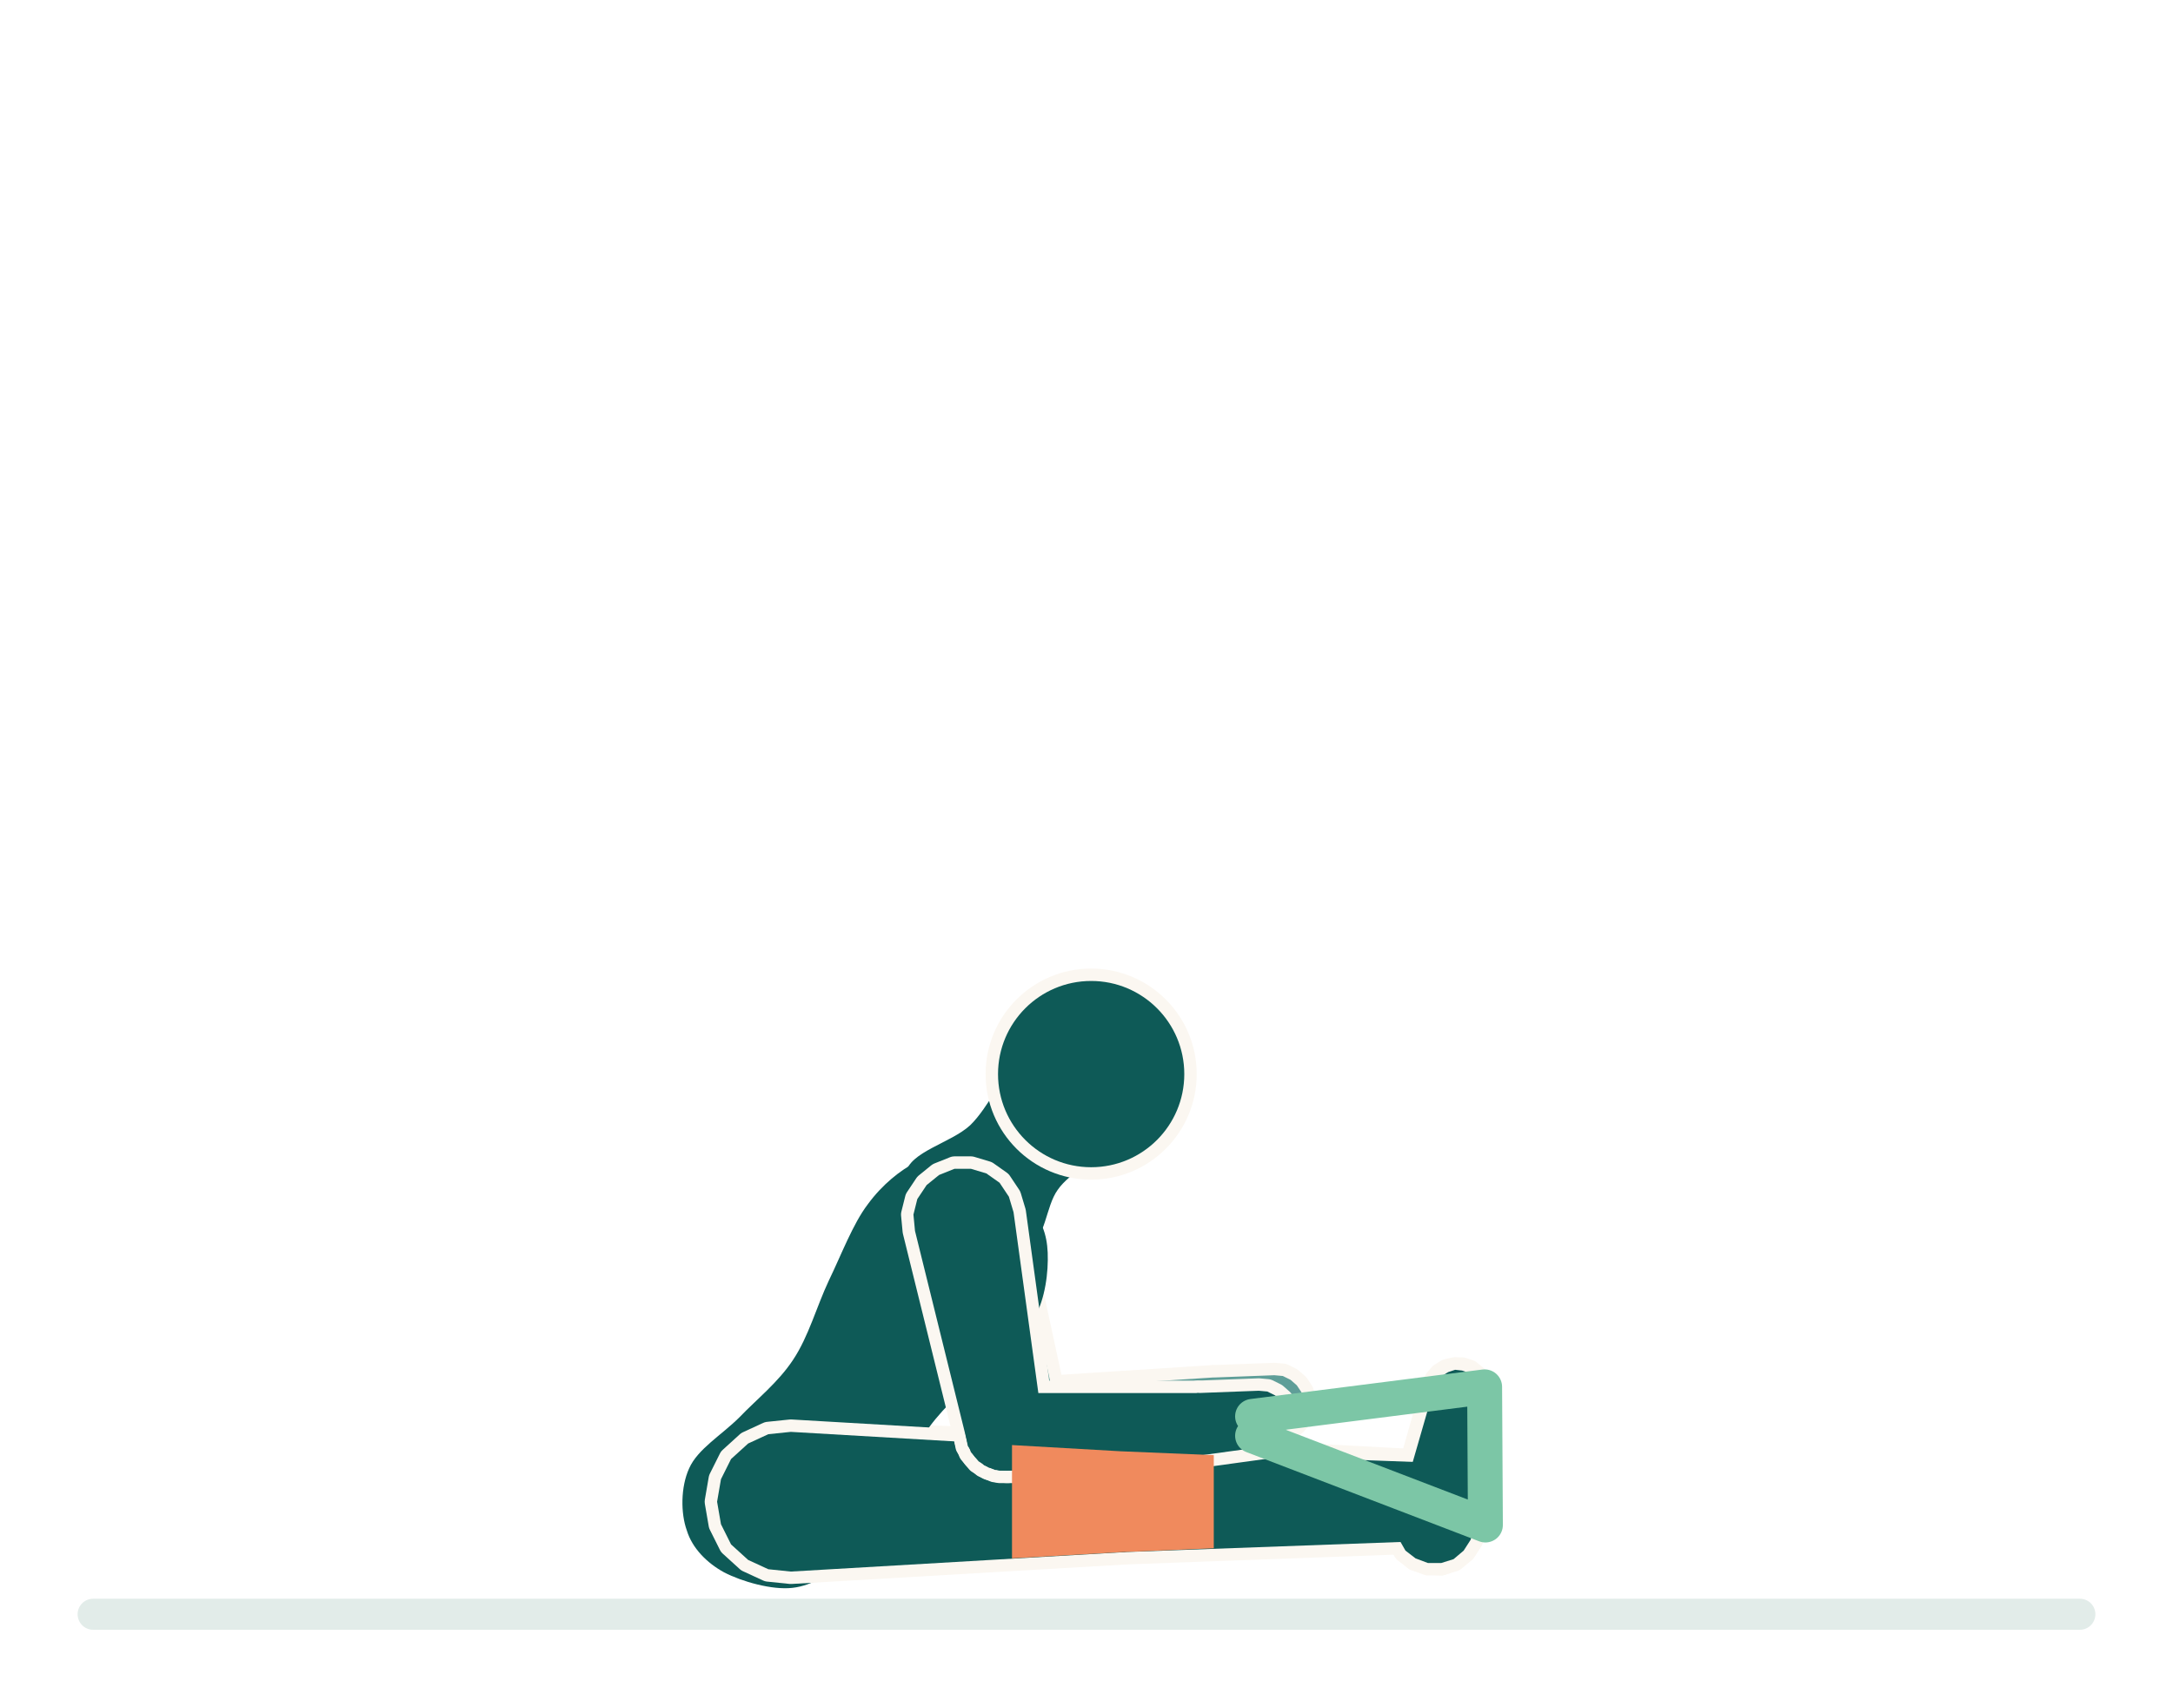
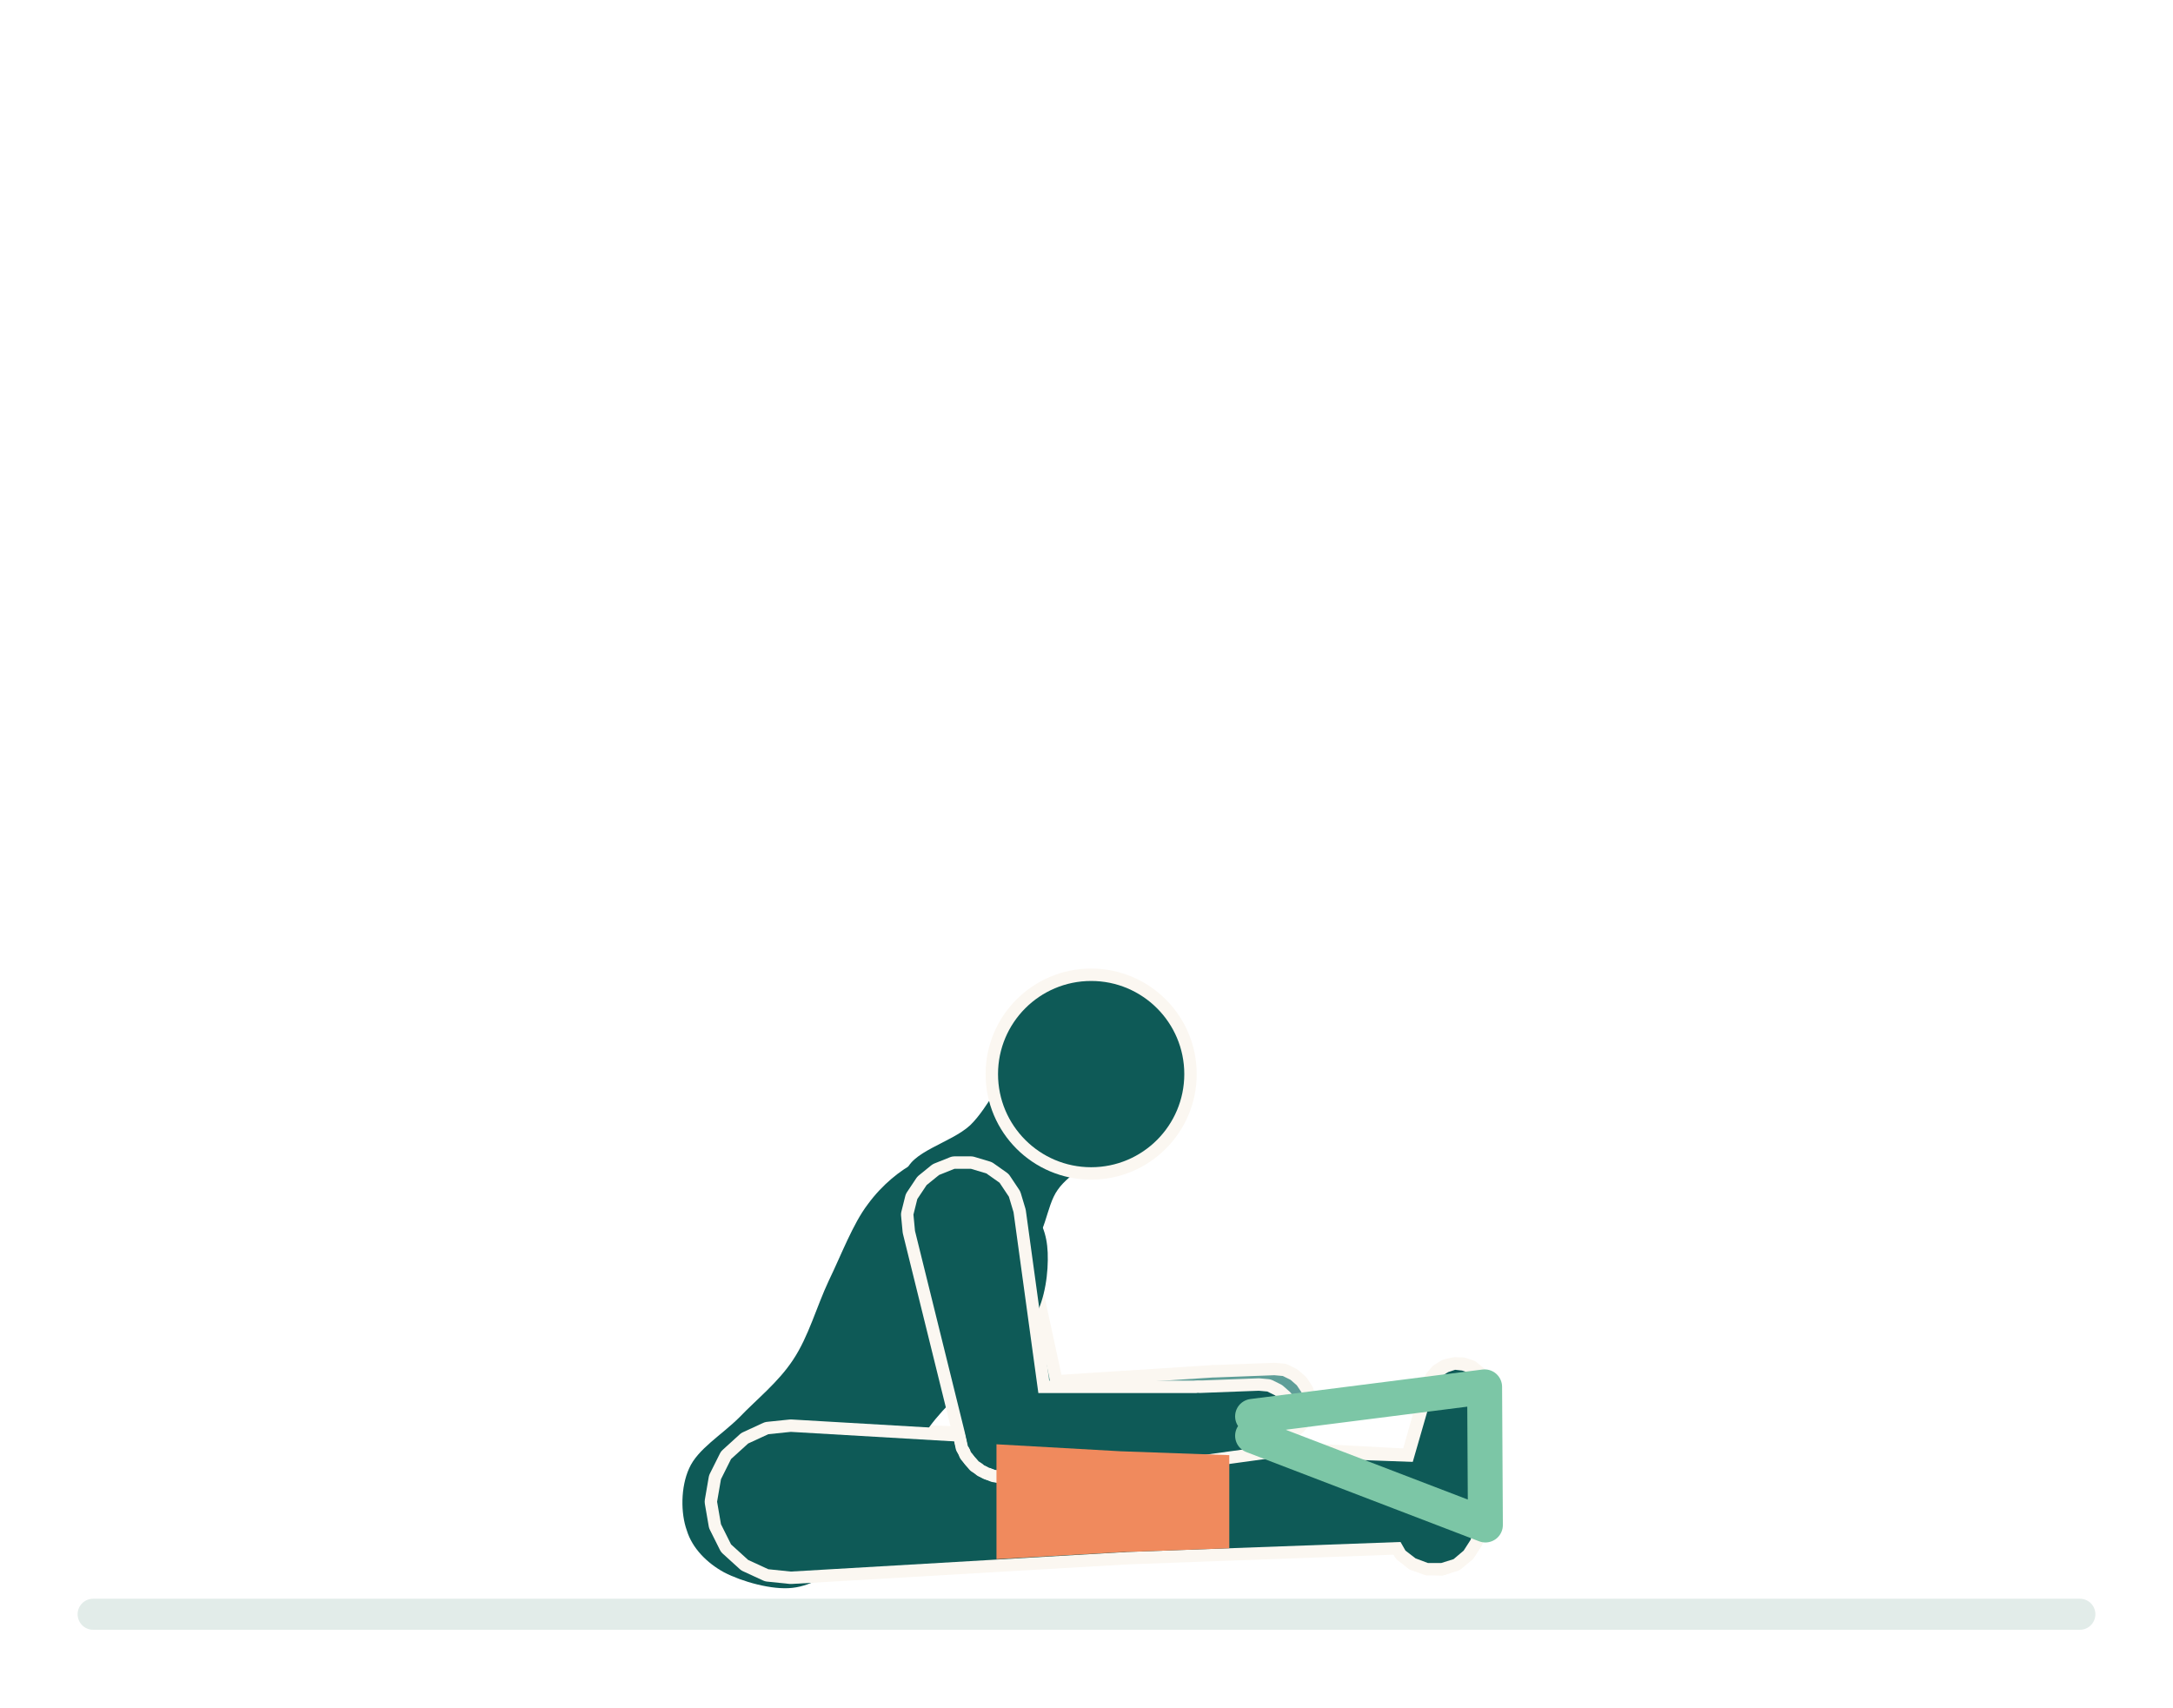
<svg xmlns="http://www.w3.org/2000/svg" viewBox="-101.4 -193.5 280 220" width="280" height="220">
  <defs>
    <clipPath id="ej-010-torso">
      <path d="M31.1 -38.4C32.8 -36.3 33.5 -34.5 33.6 -32.1C33.7 -29.6 33.3 -26.2 31.9 -23.7C30.5 -21.2 27.7 -19.5 25.4 -17.1C23.2 -14.8 20.4 -12.4 18.4 -9.7C16.5 -7 15.8 -3.5 14 -0.7C12.2 2.1 10.1 5.3 7.8 7.3C5.6 9.2 3.4 10.8 0.7 11.1C-1.9 11.4 -5.8 10.3 -8.1 9.1C-10.3 7.9 -12.2 6 -12.9 3.7C-13.7 1.5 -13.7 -1.9 -12.6 -4.3C-11.5 -6.8 -8.4 -8.6 -6.1 -10.9C-3.9 -13.2 -1.1 -15.4 0.8 -18.3C2.8 -21.3 3.8 -25.1 5.4 -28.5C7 -31.8 8.5 -35.8 10.4 -38.3C12.3 -40.9 14.6 -42.7 16.7 -43.8C18.9 -44.8 20.7 -45.4 23.1 -44.5C25.5 -43.6 29.3 -40.5 31.1 -38.4Z" />
    </clipPath>
    <clipPath id="ej-010-cuello">
      <path d="M20.1 -32.2C17.5 -33.9 14.7 -39.6 15.3 -42.3C15.8 -45.1 21.1 -46.2 23.6 -48.5C26.1 -50.9 27.7 -55.3 30.3 -56.4C32.9 -57.5 37.5 -56.8 39.2 -55.1C40.9 -53.4 41.2 -48.7 40.5 -46.2C39.8 -43.7 36.5 -42.5 34.9 -40.2C33.3 -38 33.4 -33.9 30.9 -32.5C28.5 -31.2 22.8 -30.6 20.1 -32.2Z" />
    </clipPath>
  </defs>
  <line x1="-89.4" y1="14.5" x2="166.6" y2="14.5" stroke="#E2ECE9" stroke-width="4" stroke-linecap="round" />
  <g>
    <path d="M35 -10.5L35.1 -9L34.7 -7.5L34 -6.2L32.8 -5.2L31.4 -4.6L29.9 -4.5L28.5 -4.7L27.1 -5.5L26.1 -6.5L25.4 -7.9L16.6 -34.4L16.3 -36.5L16.6 -38.6L17.6 -40.4L19.2 -41.9L21.1 -42.7L23.2 -43L25.2 -42.5L27 -41.4L28.4 -39.8L29.1 -37.8Z" fill="#FBF7F1" stroke="#FBF7F1" stroke-width="3.2" stroke-linejoin="round" />
    <path d="M54.8 -16L56 -15.9L57.1 -15.4L58 -14.6L58.7 -13.6L59 -12.4L58.9 -11.2L58.5 -10L57.7 -9.1L56.7 -8.4L55.6 -8L30.8 -4.5L29.2 -4.5L27.7 -5.1L26.5 -6.1L25.6 -7.4L25.2 -8.9L25.3 -10.5L25.8 -12L26.9 -13.2L28.3 -14.1L29.8 -14.4Z" fill="#FBF7F1" stroke="#FBF7F1" stroke-width="3.2" stroke-linejoin="round" />
    <path d="M62.8 -16.3L63.9 -16.2L64.9 -15.7L65.7 -15L66.3 -14.1L66.6 -13L66.5 -11.9L66.1 -10.9L65.4 -10.1L64.5 -9.4L63.5 -9.1L55.5 -8L54.3 -8.1L53 -8.5L52 -9.3L51.3 -10.4L51 -11.7L51.1 -12.9L51.6 -14.1L52.5 -15.1L53.6 -15.7L54.9 -16Z" fill="#FBF7F1" stroke="#FBF7F1" stroke-width="3.2" stroke-linejoin="round" />
    <path d="M35 -10.5L35.1 -9L34.7 -7.5L34 -6.2L32.8 -5.2L31.4 -4.6L29.9 -4.5L28.5 -4.7L27.1 -5.5L26.1 -6.5L25.4 -7.9L16.6 -34.4L16.3 -36.5L16.6 -38.6L17.6 -40.4L19.2 -41.9L21.1 -42.7L23.2 -43L25.2 -42.5L27 -41.4L28.4 -39.8L29.1 -37.8Z" fill="#5F9E98" />
    <path d="M54.8 -16L56 -15.9L57.1 -15.4L58 -14.6L58.7 -13.6L59 -12.4L58.9 -11.2L58.5 -10L57.7 -9.1L56.7 -8.4L55.6 -8L30.8 -4.5L29.2 -4.5L27.7 -5.1L26.5 -6.1L25.6 -7.4L25.2 -8.9L25.3 -10.5L25.8 -12L26.9 -13.2L28.3 -14.1L29.8 -14.4Z" fill="#5F9E98" />
    <path d="M62.8 -16.3L63.9 -16.2L64.9 -15.7L65.7 -15L66.3 -14.1L66.6 -13L66.5 -11.9L66.1 -10.9L65.4 -10.1L64.5 -9.4L63.5 -9.1L55.5 -8L54.3 -8.1L53 -8.5L52 -9.3L51.3 -10.4L51 -11.7L51.1 -12.9L51.6 -14.1L52.5 -15.1L53.6 -15.7L54.9 -16Z" fill="#5F9E98" />
  </g>
  <g>
    <path d="M43.3 -7.2L45.2 -6.9L46.9 -5.9L48.3 -4.5L49.2 -2.8L49.5 -0.9L49.2 1.1L48.4 2.9L47.1 4.3L45.4 5.3L43.5 5.7L0.7 9L-2.2 8.7L-4.9 7.5L-7.1 5.6L-8.5 3L-9 0.2L-8.6 -2.7L-7.3 -5.3L-5.2 -7.4L-2.5 -8.6L0.4 -9Z" fill="#FBF7F1" stroke="#FBF7F1" stroke-width="3.2" stroke-linejoin="round" />
    <path d="M84.3 -5L85.8 -4.7L87.1 -4L88.1 -2.8L88.8 -1.5L89 0.1L88.7 1.6L88 2.9L86.9 4L85.6 4.7L84.1 5L43.1 5.7L41.1 5.5L39.2 4.5L37.7 3.1L36.8 1.2L36.5 -0.9L36.9 -2.9L37.9 -4.7L39.4 -6.2L41.3 -7L43.3 -7.2Z" fill="#FBF7F1" stroke="#FBF7F1" stroke-width="3.2" stroke-linejoin="round" />
    <path d="M83.3 -14.7L83.7 -15.6L84.3 -16.3L85.1 -16.8L86 -17L87 -17L87.9 -16.7L88.6 -16.1L89.2 -15.4L89.5 -14.5L89.6 -13.6L88.5 3.3L88.1 4.9L87.2 6.3L85.8 7.3L84.3 7.9L82.6 7.8L81 7.3L79.7 6.2L78.8 4.8L78.5 3.2L78.7 1.5Z" fill="#FBF7F1" stroke="#FBF7F1" stroke-width="3.2" stroke-linejoin="round" />
    <path d="M43.3 -7.2L45.2 -6.9L46.9 -5.9L48.3 -4.5L49.2 -2.8L49.5 -0.9L49.2 1.1L48.4 2.9L47.1 4.3L45.4 5.3L43.5 5.7L0.7 9L-2.2 8.7L-4.9 7.5L-7.1 5.6L-8.5 3L-9 0.2L-8.6 -2.7L-7.3 -5.3L-5.2 -7.4L-2.5 -8.6L0.4 -9Z" fill="#5F9E98" />
    <path d="M84.3 -5L85.8 -4.7L87.1 -4L88.1 -2.8L88.8 -1.5L89 0.1L88.7 1.6L88 2.9L86.9 4L85.6 4.7L84.1 5L43.1 5.7L41.1 5.5L39.2 4.5L37.7 3.1L36.8 1.2L36.5 -0.9L36.9 -2.9L37.9 -4.7L39.4 -6.2L41.3 -7L43.3 -7.2Z" fill="#5F9E98" />
    <path d="M83.3 -14.7L83.7 -15.6L84.3 -16.3L85.1 -16.8L86 -17L87 -17L87.9 -16.7L88.6 -16.1L89.2 -15.4L89.5 -14.5L89.6 -13.6L88.5 3.3L88.1 4.9L87.2 6.3L85.8 7.3L84.3 7.9L82.6 7.8L81 7.3L79.7 6.2L78.8 4.8L78.5 3.2L78.7 1.5Z" fill="#5F9E98" />
  </g>
  <path d="M31.1 -38.4C32.8 -36.3 33.5 -34.5 33.6 -32.1C33.7 -29.6 33.3 -26.2 31.9 -23.7C30.5 -21.2 27.7 -19.5 25.4 -17.1C23.2 -14.8 20.4 -12.4 18.4 -9.7C16.5 -7 15.8 -3.5 14 -0.7C12.2 2.1 10.1 5.3 7.8 7.3C5.6 9.2 3.4 10.8 0.7 11.1C-1.9 11.4 -5.8 10.3 -8.1 9.1C-10.3 7.9 -12.2 6 -12.9 3.7C-13.7 1.5 -13.7 -1.9 -12.6 -4.3C-11.5 -6.8 -8.4 -8.6 -6.1 -10.9C-3.9 -13.2 -1.1 -15.4 0.8 -18.3C2.8 -21.3 3.8 -25.1 5.4 -28.5C7 -31.8 8.5 -35.8 10.4 -38.3C12.3 -40.9 14.6 -42.7 16.7 -43.8C18.9 -44.8 20.7 -45.4 23.1 -44.5C25.5 -43.6 29.3 -40.5 31.1 -38.4Z" fill="#0E5A57" />
  <path d="M20.1 -32.2C17.5 -33.9 14.7 -39.6 15.3 -42.3C15.8 -45.1 21.1 -46.2 23.6 -48.5C26.1 -50.9 27.7 -55.3 30.3 -56.4C32.9 -57.5 37.5 -56.8 39.2 -55.1C40.9 -53.4 41.2 -48.7 40.5 -46.2C39.8 -43.7 36.5 -42.5 34.9 -40.2C33.3 -38 33.4 -33.9 30.9 -32.5C28.5 -31.2 22.8 -30.6 20.1 -32.2Z" fill="#0E5A57" />
  <circle cx="39.2" cy="-55.1" r="12" fill="#0E5A57" stroke="#FBF7F1" stroke-width="3.2" paint-order="stroke" />
  <g>
    <path d="M43.4 -6.5L45.3 -6.1L47 -5.1L48.3 -3.7L49.2 -1.9L49.5 0L49.2 1.9L48.3 3.7L47 5.1L45.3 6.1L43.4 6.5L0.5 9L-2.4 8.7L-5 7.5L-7.2 5.5L-8.5 2.9L-9 0L-8.5 -2.9L-7.2 -5.5L-5 -7.5L-2.4 -8.7L0.5 -9Z" fill="#FBF7F1" stroke="#FBF7F1" stroke-width="3.2" stroke-linejoin="round" />
    <path d="M84.2 -5L85.7 -4.7L87 -4L88.1 -2.9L88.8 -1.5L89 0L88.8 1.5L88.1 2.9L87 4L85.7 4.7L84.2 5L43.2 6.5L41.2 6.2L39.3 5.3L37.8 3.9L36.8 2.1L36.5 0L36.8 -2.1L37.8 -3.9L39.3 -5.3L41.2 -6.2L43.2 -6.5Z" fill="#FBF7F1" stroke="#FBF7F1" stroke-width="3.2" stroke-linejoin="round" />
    <path d="M83.4 -14.7L83.7 -15.5L84.4 -16.2L85.2 -16.7L86.1 -17L87 -16.9L87.9 -16.6L88.6 -16.1L89.2 -15.4L89.6 -14.5L89.6 -13.6L88.5 3.3L88.1 4.9L87.2 6.3L85.9 7.4L84.3 7.9L82.6 7.9L81 7.3L79.7 6.3L78.9 4.9L78.5 3.2L78.7 1.6Z" fill="#FBF7F1" stroke="#FBF7F1" stroke-width="3.2" stroke-linejoin="round" />
    <path d="M43.4 -6.5L45.3 -6.1L47 -5.1L48.3 -3.7L49.2 -1.9L49.5 0L49.2 1.9L48.3 3.7L47 5.1L45.3 6.1L43.4 6.5L0.5 9L-2.4 8.7L-5 7.5L-7.2 5.5L-8.5 2.9L-9 0L-8.5 -2.9L-7.2 -5.5L-5 -7.5L-2.4 -8.7L0.5 -9Z" fill="#0E5A57" />
    <path d="M84.2 -5L85.7 -4.7L87 -4L88.1 -2.9L88.8 -1.5L89 0L88.8 1.5L88.1 2.9L87 4L85.7 4.7L84.2 5L43.2 6.5L41.2 6.2L39.3 5.3L37.8 3.9L36.8 2.1L36.5 0L36.8 -2.1L37.8 -3.9L39.3 -5.3L41.2 -6.2L43.2 -6.5Z" fill="#0E5A57" />
    <path d="M83.4 -14.7L83.7 -15.5L84.4 -16.2L85.2 -16.7L86.1 -17L87 -16.9L87.9 -16.6L88.6 -16.1L89.2 -15.4L89.6 -14.5L89.6 -13.6L88.5 3.3L88.1 4.9L87.2 6.3L85.9 7.4L84.3 7.9L82.6 7.9L81 7.3L79.7 6.3L78.9 4.9L78.5 3.2L78.7 1.6Z" fill="#0E5A57" />
  </g>
  <g>
    <path d="M33 -9.6L33 -8.1L32.5 -6.7L31.6 -5.5L30.4 -4.6L29 -4L27.4 -4L26 -4.4L24.7 -5.2L23.7 -6.4L23.2 -7.8L16.5 -34.9L16.3 -37L16.8 -39L18 -40.8L19.6 -42.1L21.6 -42.9L23.7 -42.9L25.7 -42.3L27.4 -41.1L28.6 -39.3L29.2 -37.3Z" fill="#FBF7F1" stroke="#FBF7F1" stroke-width="3.2" stroke-linejoin="round" />
    <path d="M53 -14L54.2 -13.8L55.3 -13.3L56.2 -12.4L56.8 -11.4L57 -10.2L56.9 -9L56.4 -7.8L55.6 -6.9L54.5 -6.3L53.3 -6L28.4 -4L26.8 -4.1L25.4 -4.7L24.2 -5.8L23.3 -7.2L23 -8.8L23.2 -10.3L23.9 -11.8L25 -13L26.4 -13.7L28 -14Z" fill="#FBF7F1" stroke="#FBF7F1" stroke-width="3.2" stroke-linejoin="round" />
    <path d="M60.8 -14.3L61.9 -14.2L62.9 -13.7L63.7 -13L64.3 -12.1L64.6 -11L64.5 -9.9L64.1 -8.9L63.4 -8.1L62.5 -7.4L61.5 -7.1L53.5 -6L52.3 -6.1L51 -6.5L50 -7.3L49.3 -8.4L49 -9.7L49.1 -10.9L49.6 -12.1L50.5 -13.1L51.6 -13.7L52.9 -14Z" fill="#FBF7F1" stroke="#FBF7F1" stroke-width="3.2" stroke-linejoin="round" />
    <path d="M33 -9.6L33 -8.1L32.5 -6.7L31.6 -5.5L30.4 -4.6L29 -4L27.4 -4L26 -4.4L24.7 -5.2L23.7 -6.4L23.2 -7.8L16.5 -34.9L16.3 -37L16.8 -39L18 -40.8L19.6 -42.1L21.6 -42.9L23.7 -42.9L25.7 -42.3L27.4 -41.1L28.6 -39.3L29.2 -37.3Z" fill="#0E5A57" />
    <path d="M53 -14L54.2 -13.8L55.3 -13.3L56.2 -12.4L56.8 -11.4L57 -10.2L56.9 -9L56.4 -7.8L55.6 -6.9L54.5 -6.3L53.3 -6L28.4 -4L26.8 -4.1L25.4 -4.7L24.2 -5.8L23.3 -7.2L23 -8.8L23.2 -10.3L23.9 -11.8L25 -13L26.4 -13.7L28 -14Z" fill="#0E5A57" />
    <path d="M60.8 -14.3L61.9 -14.2L62.9 -13.7L63.7 -13L64.3 -12.1L64.6 -11L64.5 -9.9L64.1 -8.9L63.4 -8.1L62.5 -7.4L61.5 -7.1L53.5 -6L52.3 -6.1L51 -6.5L50 -7.3L49.3 -8.4L49 -9.7L49.1 -10.9L49.6 -12.1L50.5 -13.1L51.6 -13.7L52.9 -14Z" fill="#0E5A57" />
  </g>
-   <path d="M29.0 -7.3L43.0 -6.5L55.0 -6.0L55.0 6.0L43.0 6.5L29.0 7.3Z" fill="#F08A5D" />
+   <path d="M27.0 -7.4L43.0 -6.5L57.0 -6.0L57.0 6.0L43.0 6.5L27.0 7.4Z" fill="#F08A5D" />
  <path d="M60 -11L89.9 -14.8L90 3L60 -8.5" fill="none" stroke="#7CC6A6" stroke-width="4.5" stroke-linecap="round" stroke-linejoin="round" />
</svg>
